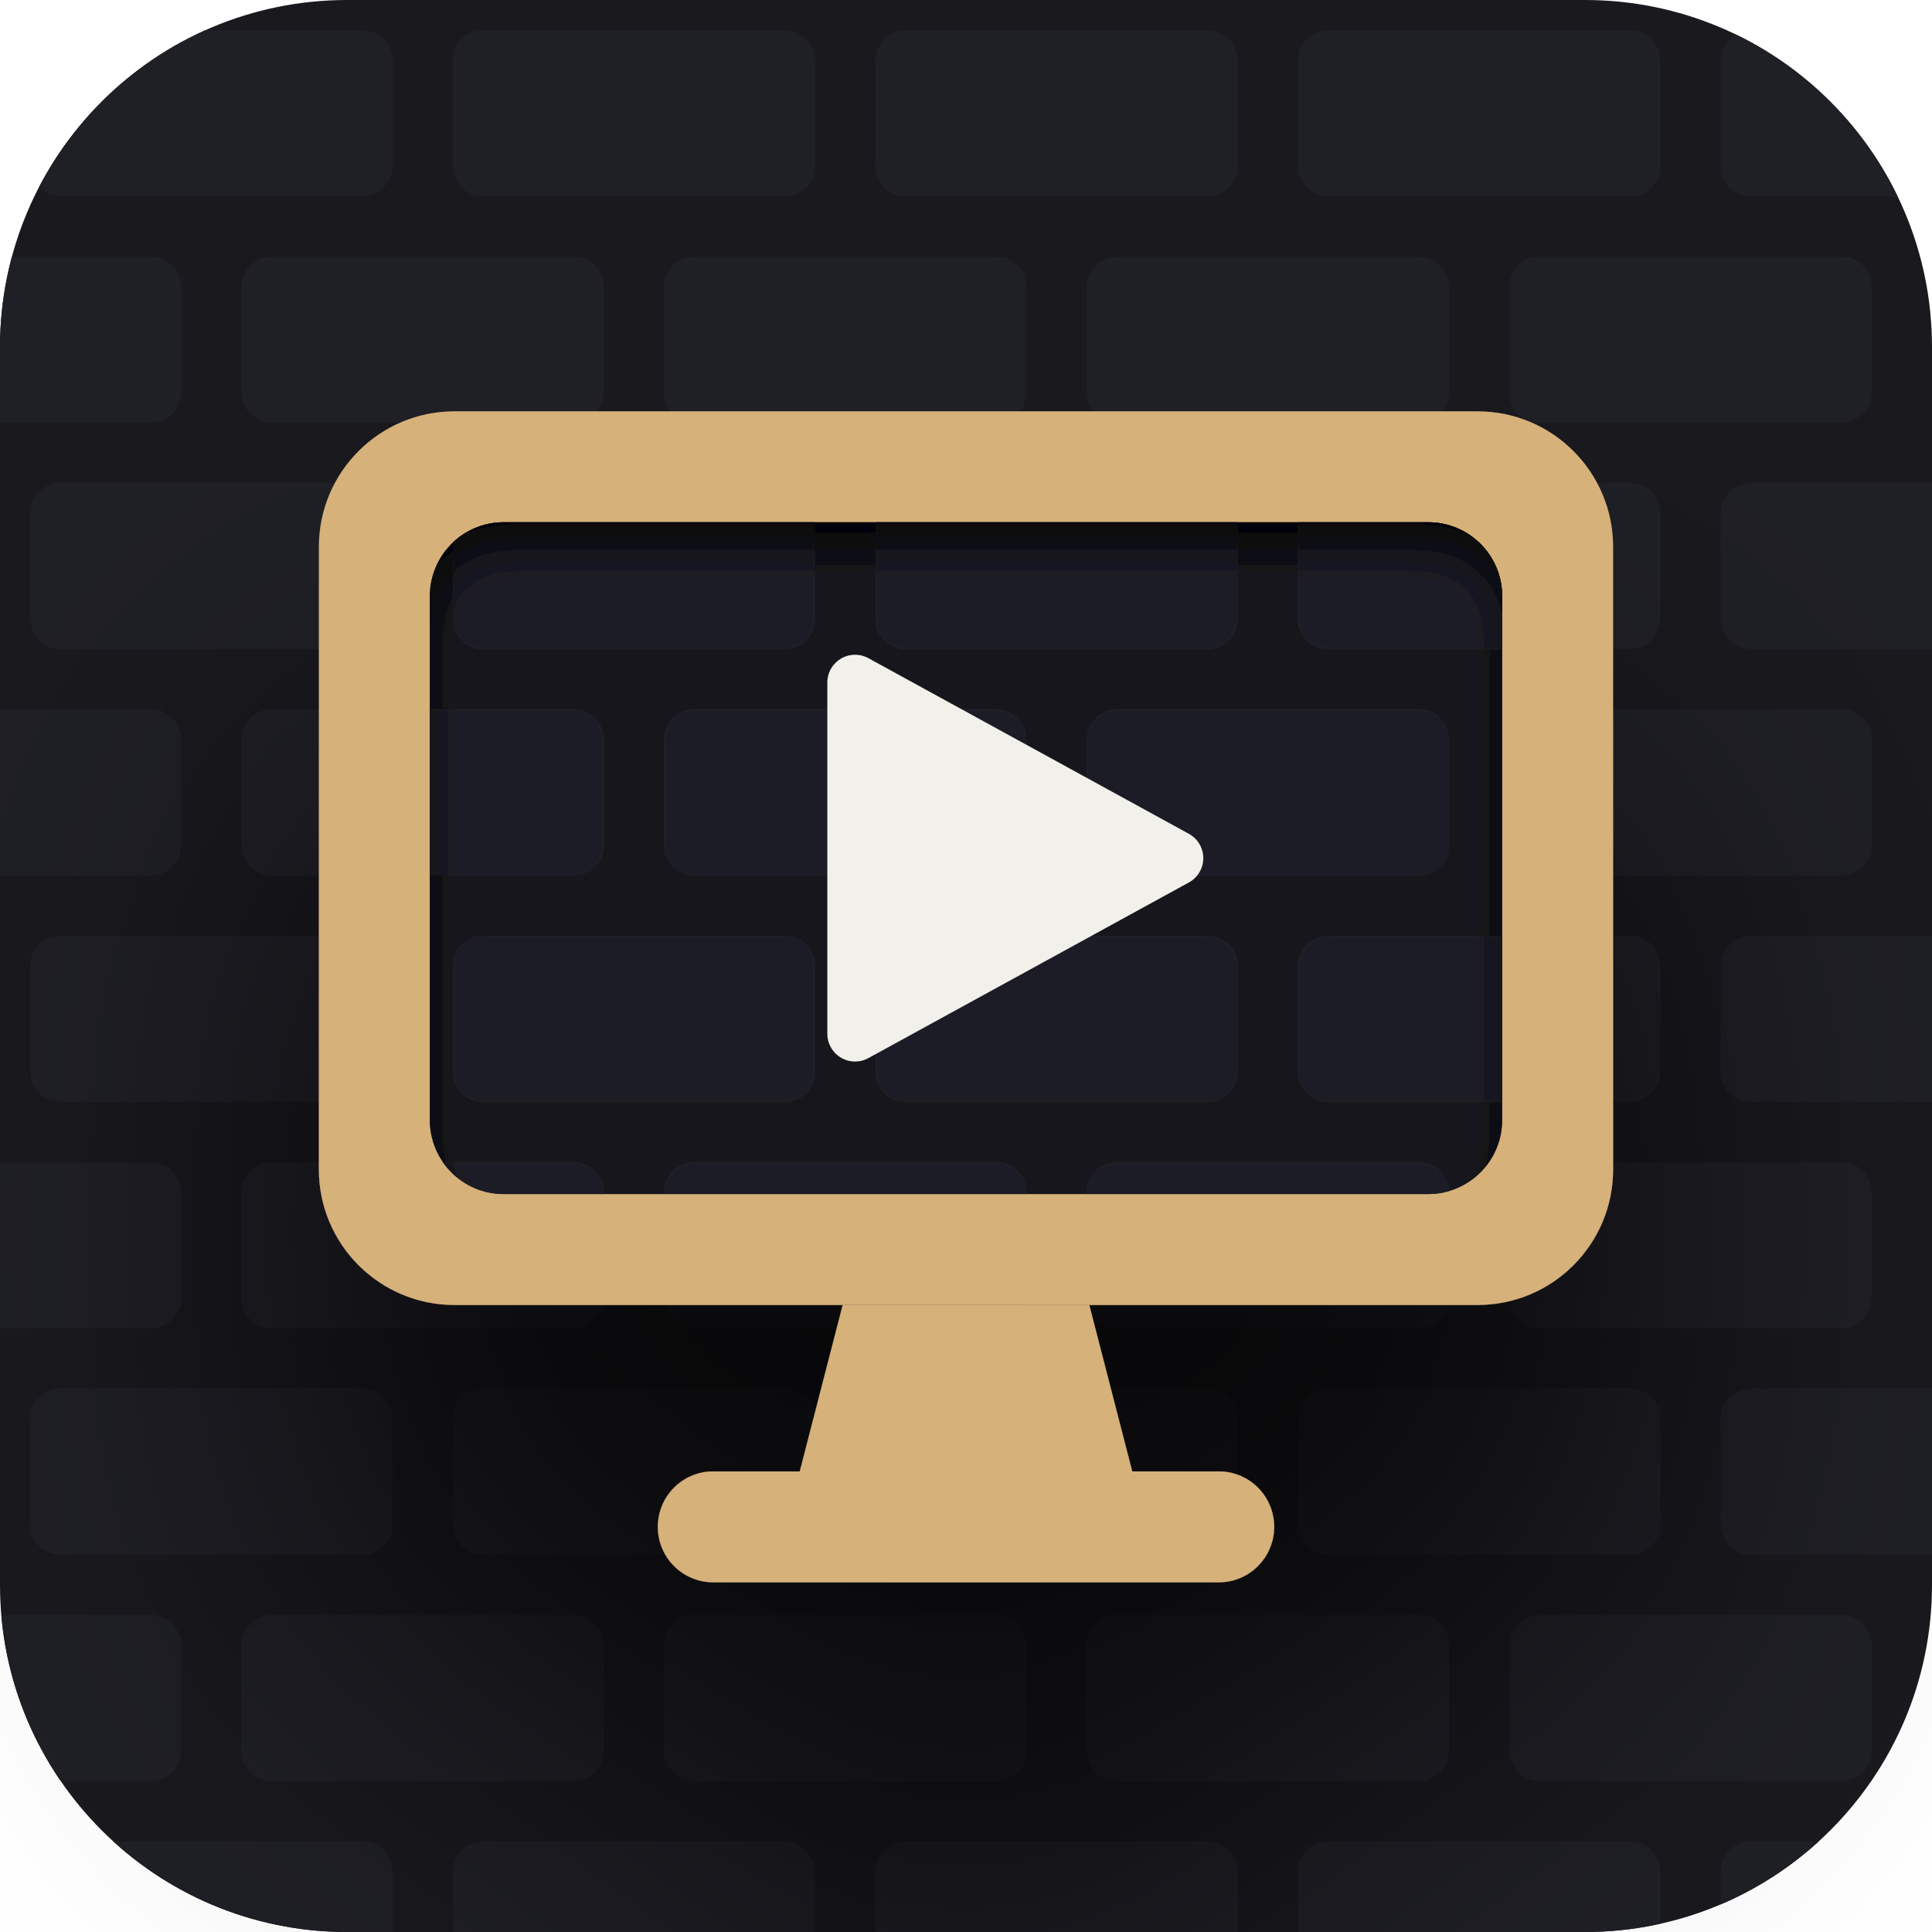
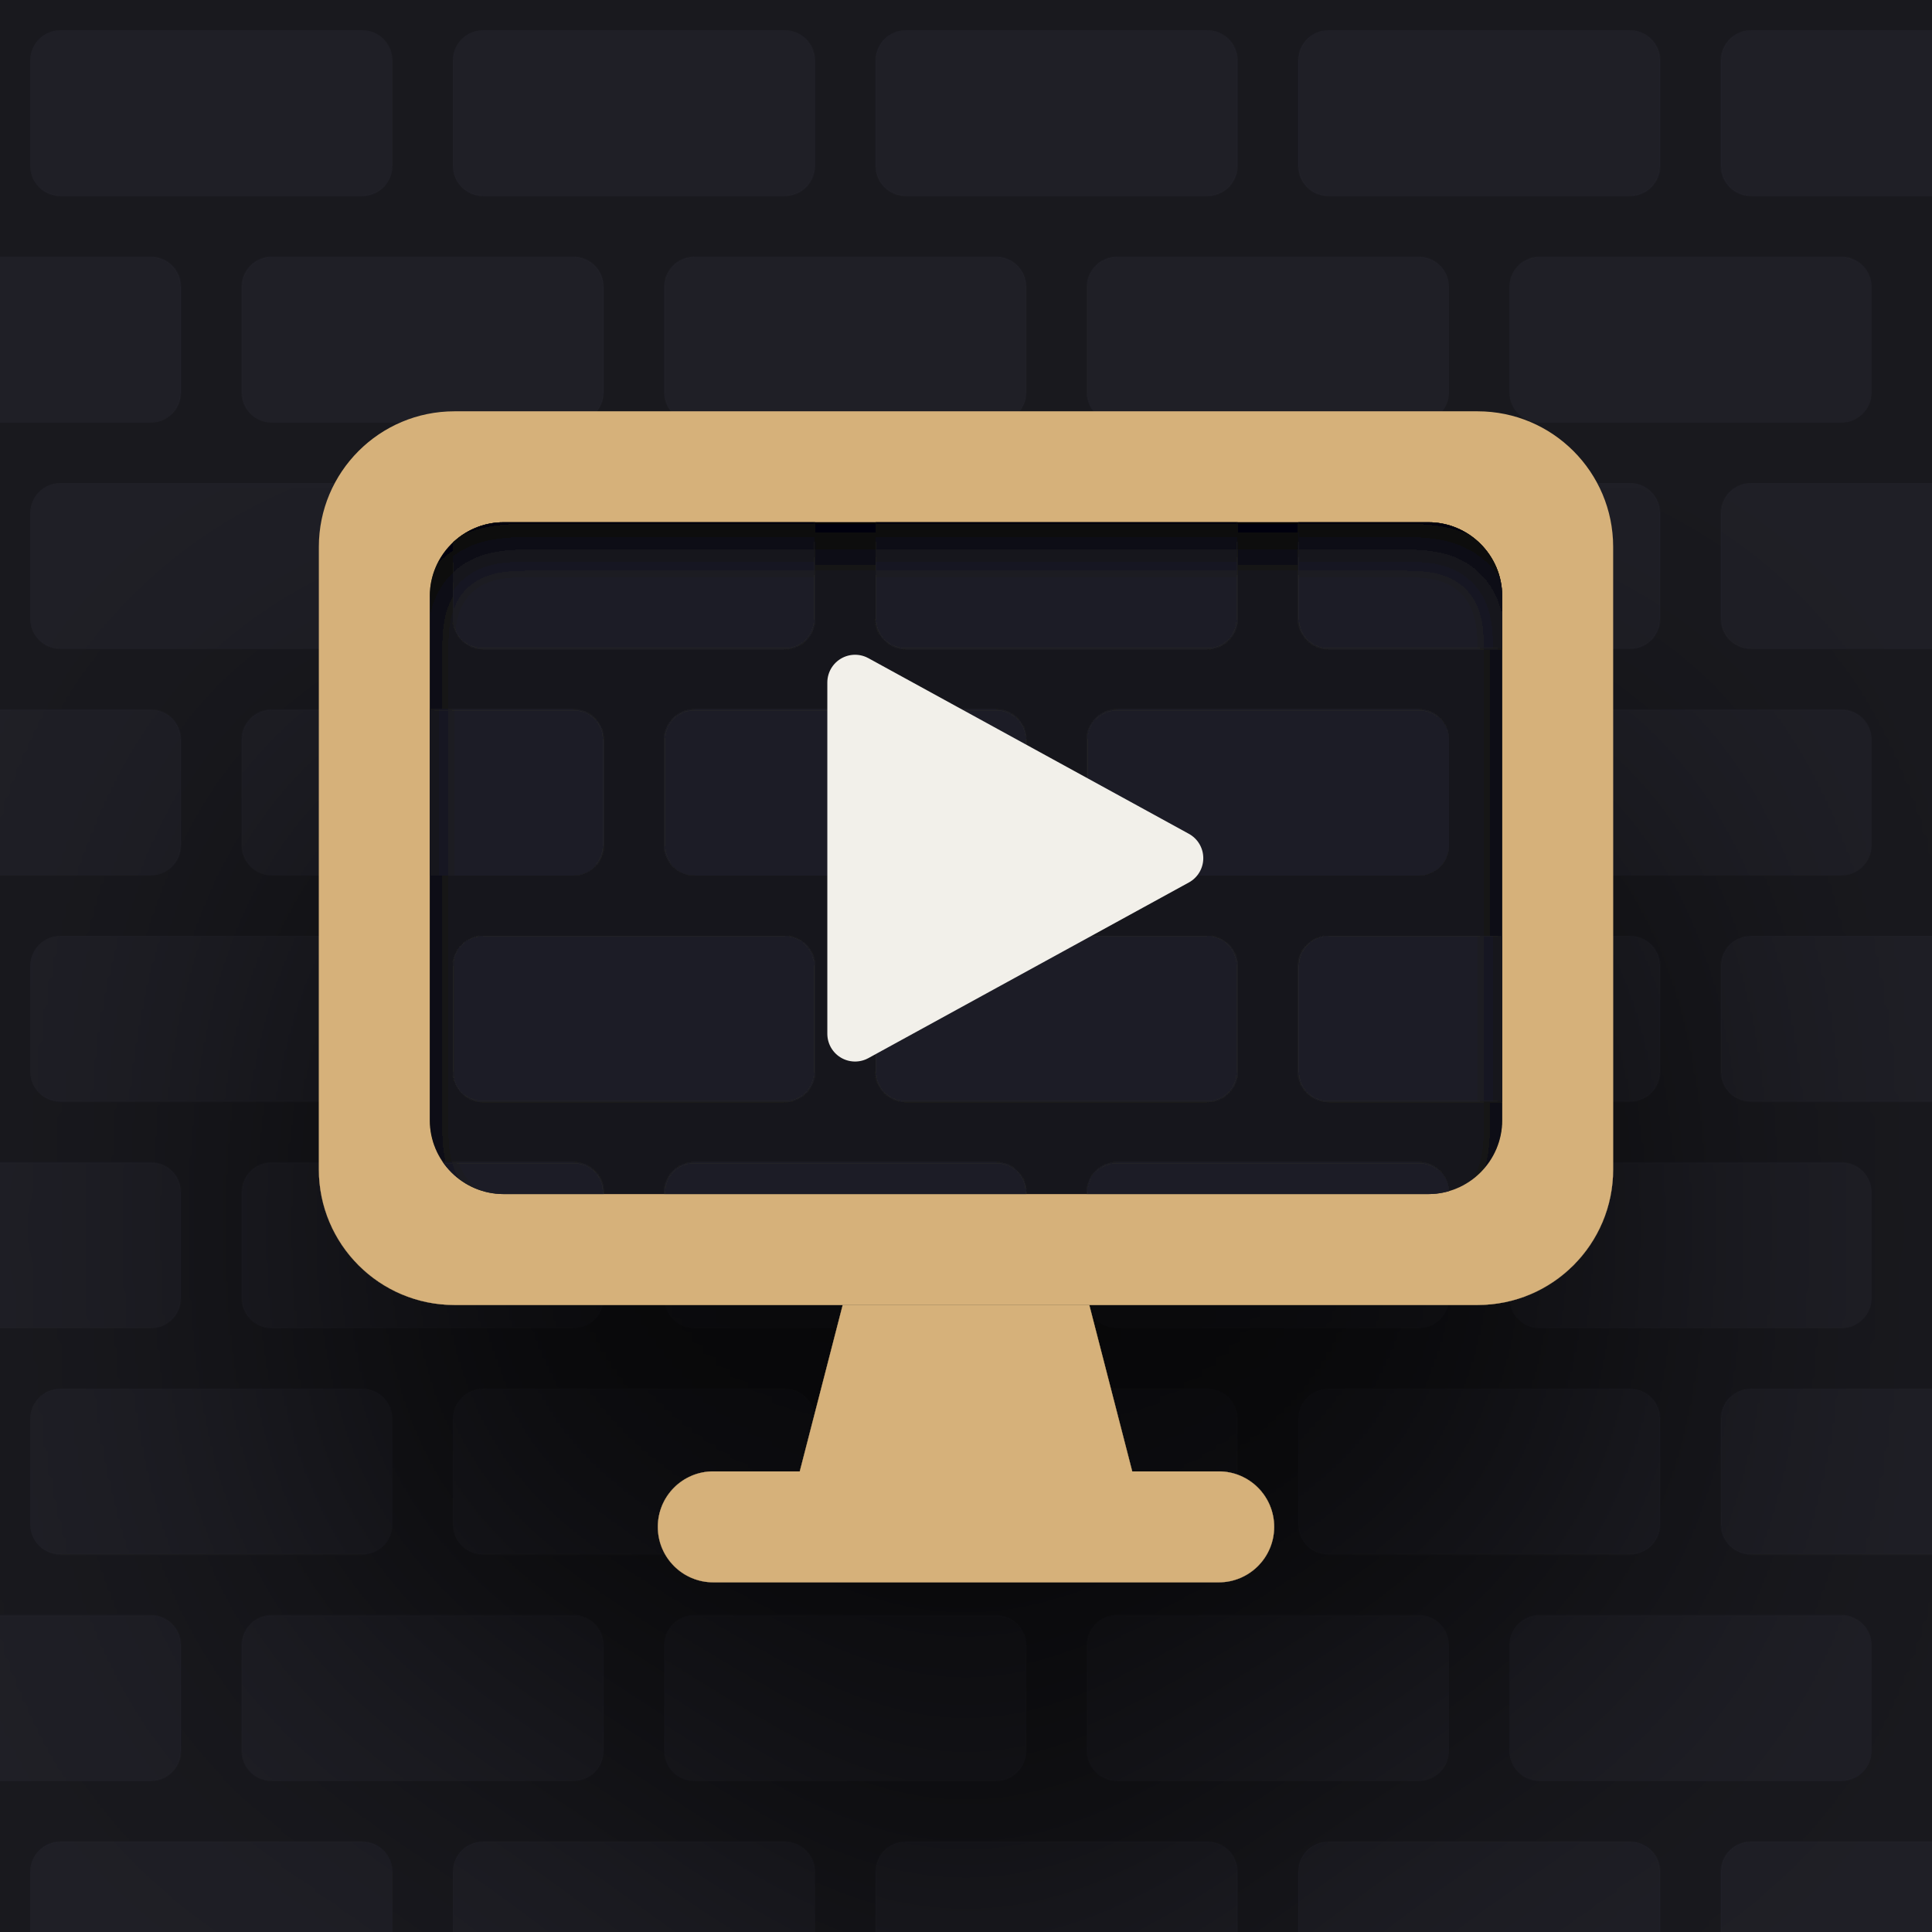
<svg xmlns="http://www.w3.org/2000/svg" viewBox="0 0 256 256" width="256" height="256">
  <defs>
    <pattern id="bricks" width="56" height="60" patternUnits="userSpaceOnUse">
      <rect x="4" y="4" width="48" height="22" rx="4" fill="#1F1F26" />
      <rect x="-24" y="34" width="48" height="22" rx="4" fill="#1F1F26" />
      <rect x="32" y="34" width="48" height="22" rx="4" fill="#1F1F26" />
    </pattern>
    <filter id="drop" x="-25%" y="-25%" width="150%" height="160%">
      <feGaussianBlur in="SourceAlpha" stdDeviation="4" />
      <feOffset dy="6" result="b" />
      <feFlood flood-color="#000" flood-opacity="0.7" />
      <feComposite in2="b" operator="in" />
      <feMerge>
        <feMergeNode />
        <feMergeNode in="SourceGraphic" />
      </feMerge>
    </filter>
    <filter id="pocket" x="-20%" y="-20%" width="140%" height="140%">
      <feOffset in="SourceAlpha" dy="4" />
      <feGaussianBlur stdDeviation="2.8" result="o" />
      <feComposite in="SourceAlpha" in2="o" operator="out" result="edge" />
      <feFlood flood-color="#000" flood-opacity="0.9" />
      <feComposite in2="edge" operator="in" result="sh" />
      <feMerge>
        <feMergeNode in="SourceGraphic" />
        <feMergeNode in="sh" />
      </feMerge>
    </filter>
  </defs>
-   <rect width="256" height="256" rx="46" fill="#19191E" />
-   <rect width="256" height="256" rx="46" fill="url(#bricks)" />
+   <rect width="256" height="256" fill="#19191E" />
+   <rect width="256" height="256" fill="url(#bricks)" />
  <g transform="translate(30.0 30.0) scale(8.166667)">
    <g filter="url(#drop)">
      <rect x="1.5" y="3" width="21" height="14.5" rx="2.2" fill="#D6B17A" />
      <path d="M10 17.5 L9.2 20.6 H14.8 L14 17.5 Z" fill="#D6B17A" />
      <rect x="7" y="20.2" width="10" height="1.8" rx="0.9" fill="#D6B17A" />
    </g>
  </g>
  <g filter="url(#pocket)">
    <rect x="56.95" y="69.20" width="142.10" height="89.02" rx="9.80" fill="#19191E" />
    <rect x="56.95" y="69.20" width="142.10" height="89.02" rx="9.80" fill="url(#bricks)" />
  </g>
  <g transform="translate(30.0 30.0) scale(8.166667)">
    <path d="M10.2 7.4 L15.4 10.25 L10.2 13.1 Z" fill="#F2F0EA" stroke="#F2F0EA" stroke-width="0.9" stroke-linejoin="round" />
  </g>
</svg>
